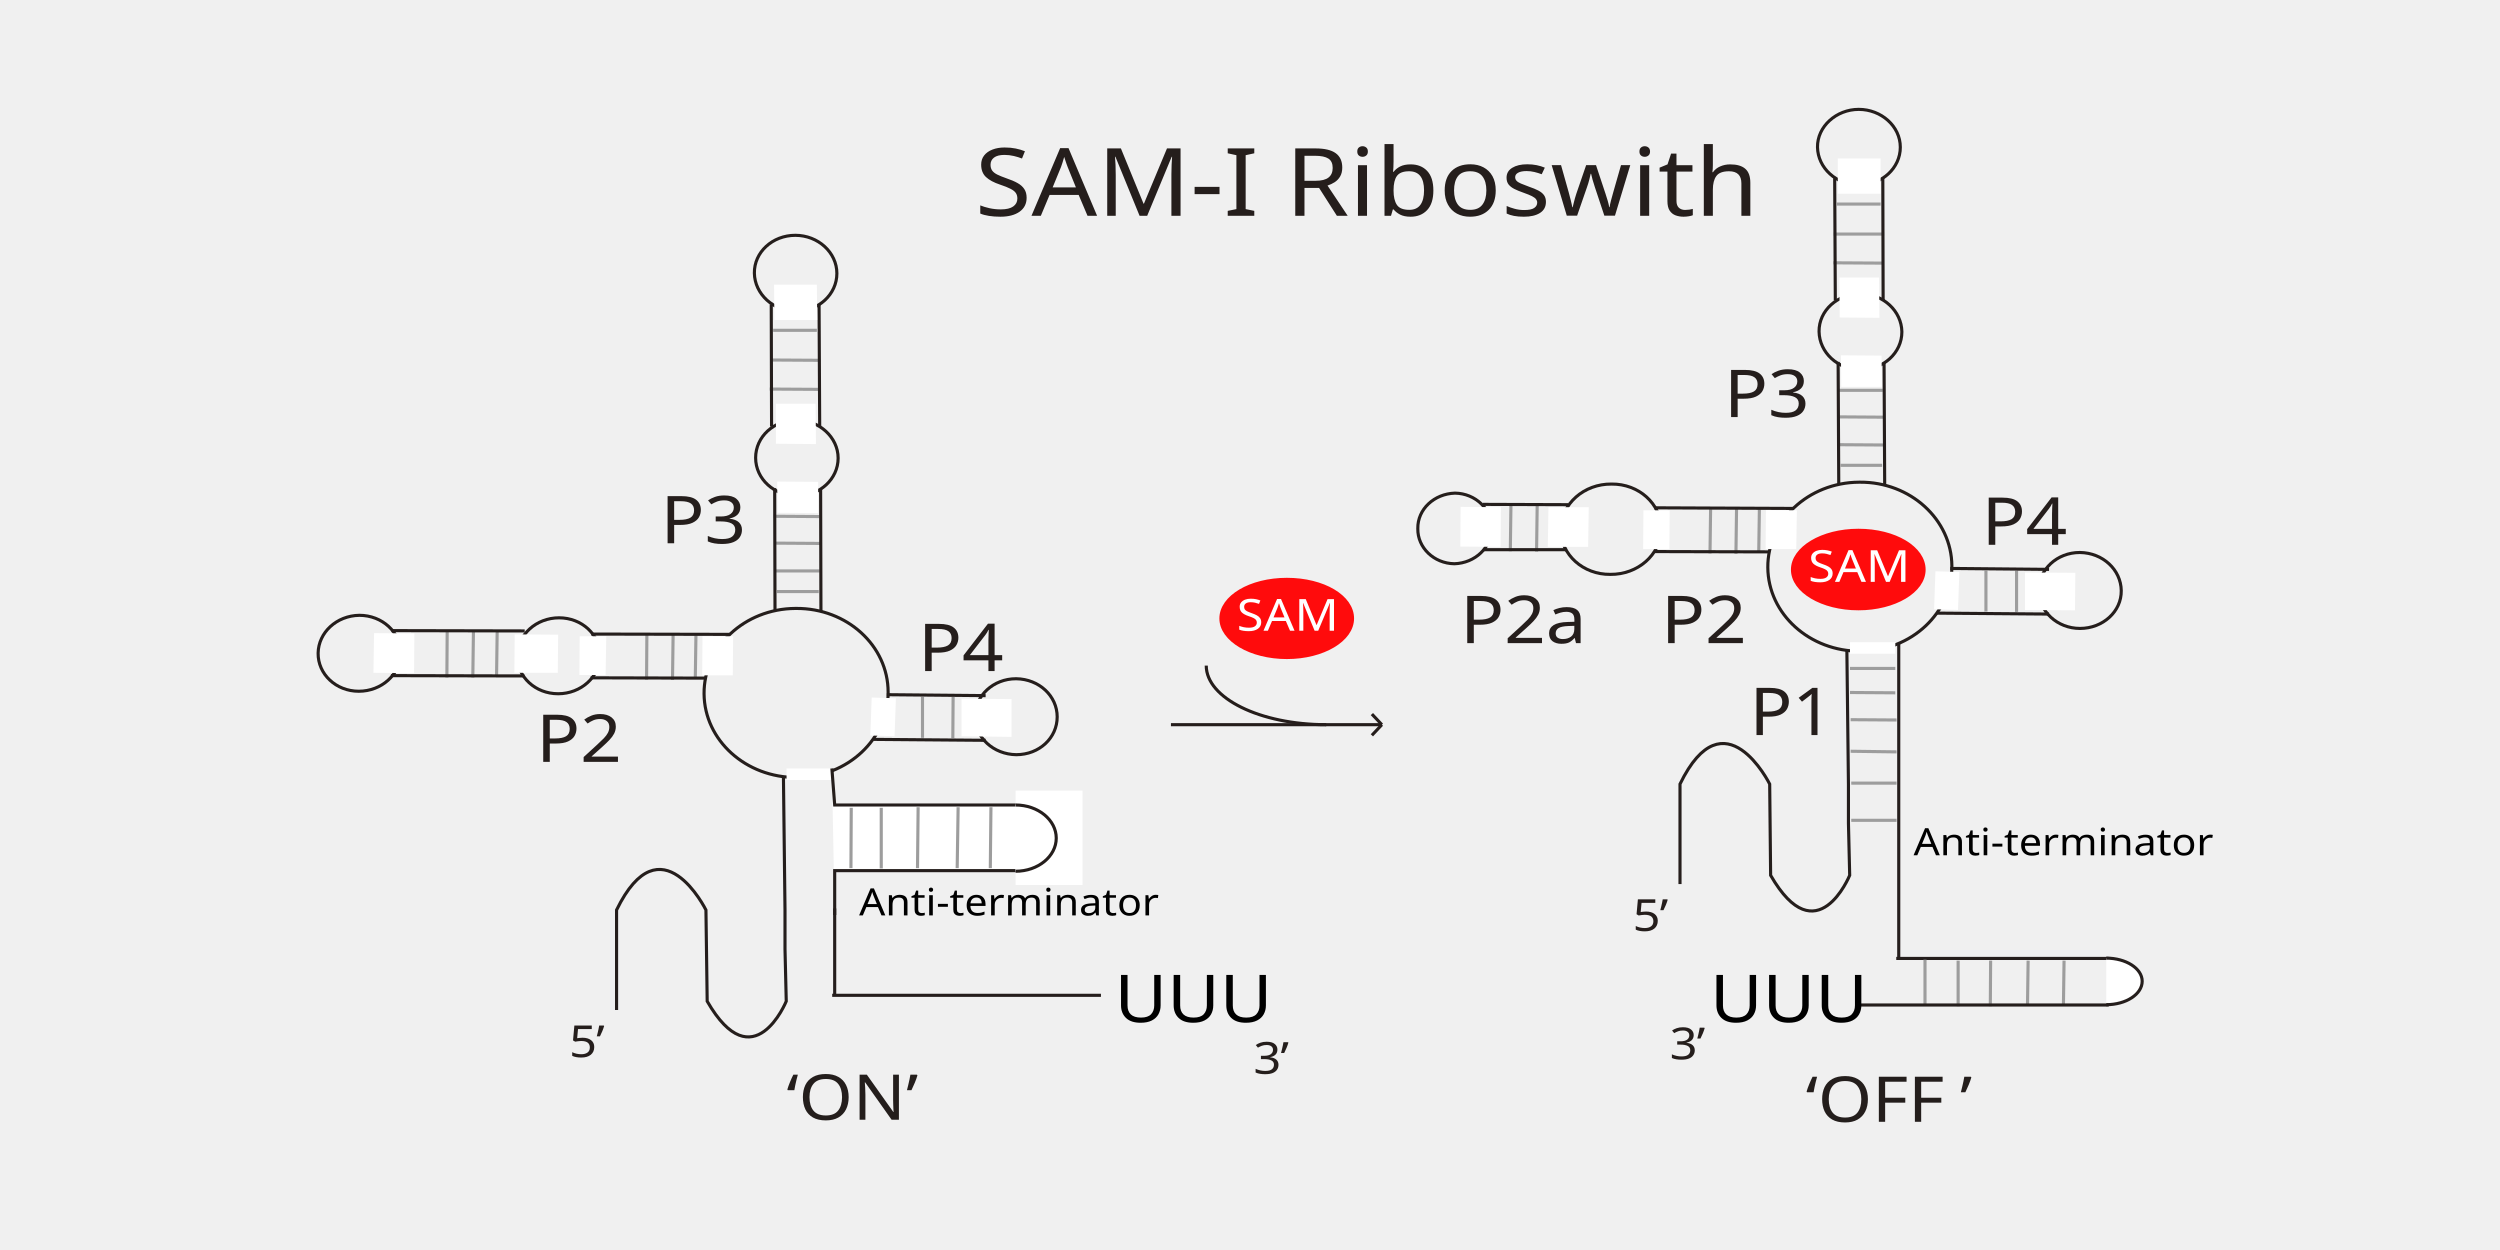
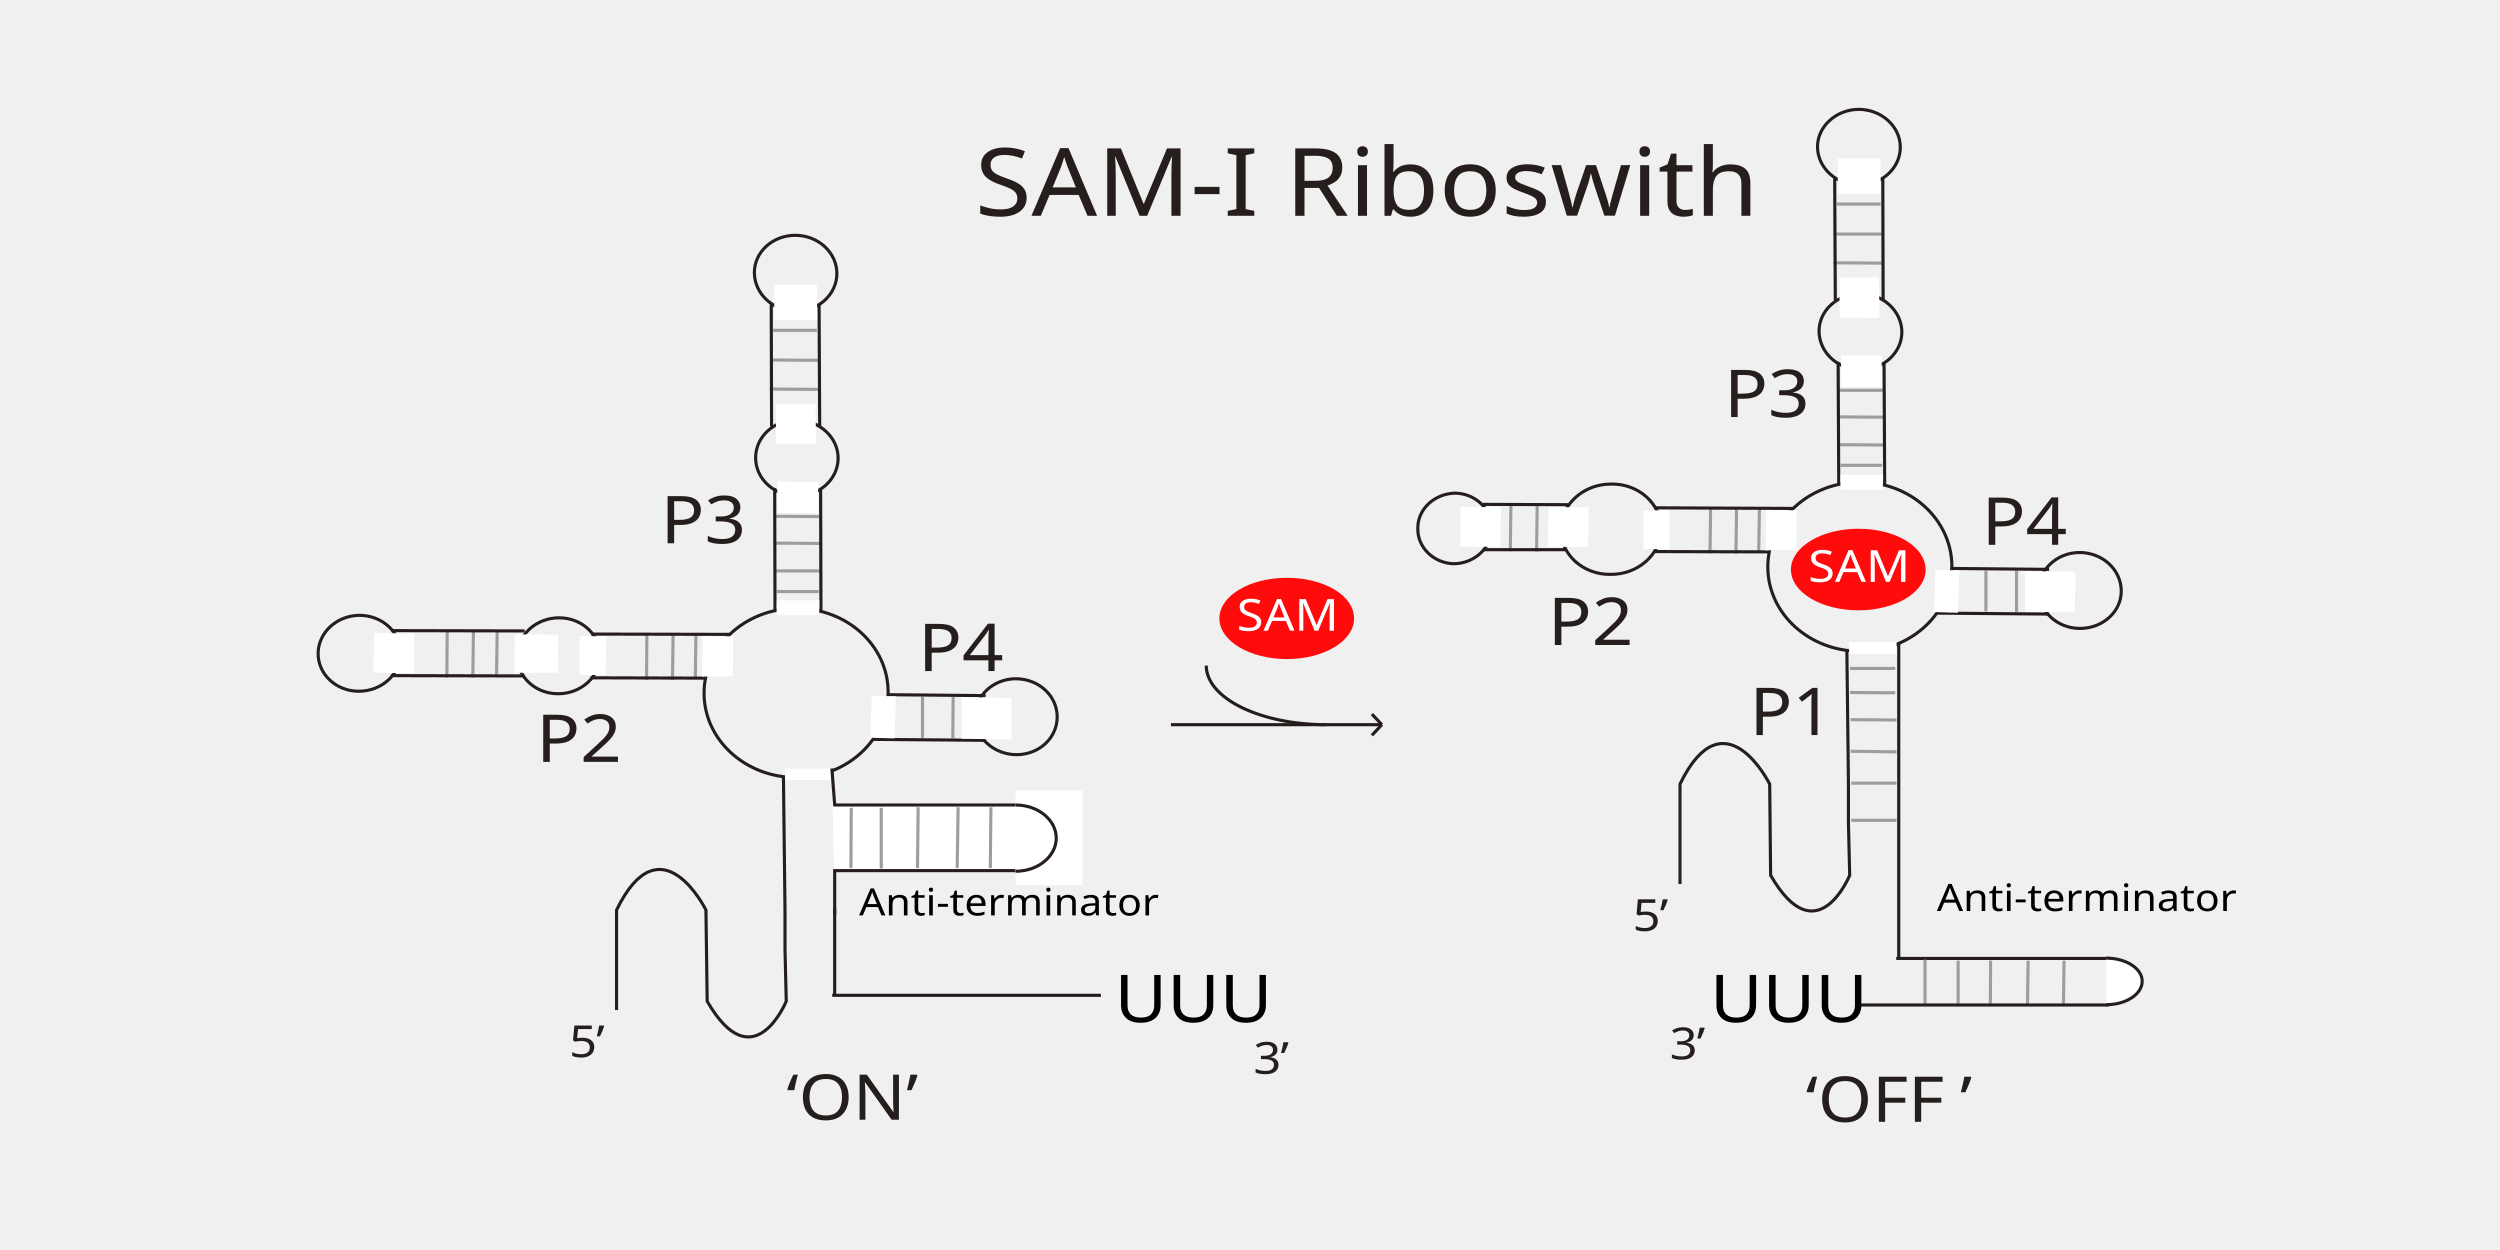
<svg xmlns="http://www.w3.org/2000/svg" version="1.1" id="图层_1" x="0px" y="0px" viewBox="0 0 800 400" style="enable-background:new 0 0 800 400;" xml:space="preserve">
  <style type="text/css">
	.st0{fill:none;stroke:#9D9D9D;}
	.st1{fill:#251E1C;}
	.st2{font-family:'ArialMT';}
	.st3{font-size:21.14px;}
	.st4{fill:none;stroke:#251E1C;}
	.st5{fill:#FFFFFF;stroke:#FFFFFF;}
	.st6{fill:#FFFFFF;stroke:#FFFFFF;stroke-width:0.75;}
	.st7{fill:none;stroke:#251D1B;stroke-miterlimit:10;}
	.st8{fill:#241E1C;}
	.st9{font-size:20.2px;}
- 	.st10{letter-spacing:-0.9;}
- 	.st11{font-size:14.15px;}
- 	.st12{fill:#FF0B0C;stroke:#FF0B0C;stroke-miterlimit:10;}
- 	.st13{fill:#FFFFFF;}
- 	.st14{fill:none;}
- 	.st15{fill:#FFFFFF;stroke:#251E1C;stroke-miterlimit:10;}
- 	.st16{font-size:30.2px;}
- 	.st17{font-size:12.08px;}
+ 	.st10{font-size:14.15px;}
+ 	.st11{fill:#FF0B0C;stroke:#FF0B0C;stroke-miterlimit:10;}
+ 	.st12{fill:#FFFFFF;}
+ 	.st13{fill:none;}
+ 	.st14{fill:#FFFFFF;stroke:#251E1C;stroke-miterlimit:10;}
+ 	.st15{font-size:30.2px;}
+ 	.st16{font-size:12.08px;}
</style>
  <line class="st0" x1="248.6" y1="189.3" x2="262" y2="189.3" />
  <line class="st0" x1="247.8" y1="182.7" x2="262.3" y2="182.7" />
-   <text transform="matrix(1.1 0 0 1 171.5798 243.8054)" class="st1 st2 st3">P2</text>
-   <text transform="matrix(1.1 0 0 1 293.7898 214.735)" class="st1 st2 st3">P4</text>
-   <text transform="matrix(1.1 0 0 1 211.3801 173.8552)" class="st1 st2 st3">P3</text>
+   <text transform="matrix(1.1 0 0 1 171.5801 243.8057)" class="st1 st2 st3">P2</text>
+   <text transform="matrix(1.1 0 0 1 293.79 214.7354)" class="st1 st2 st3">P4</text>
+   <text transform="matrix(1.1 0 0 1 211.3799 173.855)" class="st1 st2 st3">P3</text>
  <line class="st0" x1="305" y1="223" x2="304.9" y2="236.2" />
  <line class="st0" x1="295.2" y1="223" x2="295.2" y2="236.1" />
  <line class="st4" x1="315.4" y1="222.6" x2="283.8" y2="222.3" />
  <line class="st4" x1="315.4" y1="236.9" x2="279.5" y2="236.6" />
  <path class="st4" d="M325.2,241.5c-7.3-0.1-13.2-5.5-13.2-12.2s5.9-12.1,13.1-12.1h0.1c7.3,0.1,13.1,5.5,13.1,12.2  S332.6,241.5,325.2,241.5L325.2,241.5z" />
-   <polygon class="st5" points="308.2,235.1 308.2,224.1 323.2,224.2 323.2,235.3 " />
+   <polygon class="st5" points="308.2,235.9 308.2,223.6 323.2,223.8 323.2,236.1 " />
  <path class="st4" d="M178.9,197.7c7.3,0,13.1,5.4,13.1,12.1v0.1c-0.1,6.7-6.1,12.1-13.4,12.1c-7.3,0-13.1-5.4-13.1-12.1l0,0  C165.6,203.1,171.6,197.7,178.9,197.7z" />
  <line class="st0" x1="222.5" y1="216.8" x2="222.7" y2="203.3" />
  <line class="st0" x1="206.9" y1="217.5" x2="207" y2="202.8" />
  <line class="st0" x1="215.2" y1="217.6" x2="215.4" y2="202.8" />
  <line class="st4" x1="189" y1="216.9" x2="225.9" y2="217" />
  <line class="st4" x1="189.2" y1="202.9" x2="233.5" y2="203" />
  <path class="st4" d="M284.2,221.5c0.1,14.9-12.9,27.2-29.2,27.3s-29.6-11.9-29.7-26.8c-0.1-14.9,12.9-27.2,29.2-27.3h0.3  C271,194.6,284.2,206.6,284.2,221.5L284.2,221.5z" />
-   <polygon class="st6" points="279.3,223.6 286.3,223.8 285.9,235.2 278.9,235 " />
+   <polygon class="st6" points="279.3,223 286.3,223.2 285.9,235.9 278.9,235.7 " />
  <line class="st4" x1="267.1" y1="318.5" x2="267.1" y2="290.7" />
  <line class="st4" x1="266.3" y1="318.5" x2="352.3" y2="318.5" />
  <line class="st7" x1="374.7" y1="231.9" x2="442.2" y2="231.9" />
  <line class="st7" x1="439" y1="235.3" x2="442.2" y2="231.9" />
  <line class="st7" x1="439" y1="228.5" x2="442.2" y2="231.9" />
  <path class="st7" d="M386,213c0,10.4,17.2,18.9,38.4,18.9" />
  <g>
-     <text transform="matrix(1.1 0 0 1 251.6799 358.3249)" class="st8 st2 st9">‘ON</text>
-     <text transform="matrix(1.1 0 0 1 289.95 358.3249)" class="st8 st2 st9 st10">’</text>
+     <text transform="matrix(1.1 0 0 1 251.6797 358.3252)" class="st8 st2 st9">‘ON</text>
+     <text transform="matrix(1.1 0 0 1 289.9502 358.3252)" class="st8 st2 st9">’</text>
  </g>
  <g>
-     <text transform="matrix(1.1 0 0 1 182.1301 338.2751)" class="st1 st2 st11">5</text>
-     <text transform="matrix(1.1 0 0 1 190.78 338.2751)" class="st1 st2 st11 st10">’</text>
+     <text transform="matrix(1.1 0 0 1 182.1299 338.2754)" class="st1 st2 st10">5</text>
+     <text transform="matrix(1.1 0 0 1 190.7803 338.2754)" class="st1 st2 st10">’</text>
  </g>
  <g>
-     <text transform="matrix(1.1 0 0 1 401.0901 343.6052)" class="st1 st2 st11">3</text>
-     <text transform="matrix(1.1 0 0 1 409.74 343.6052)" class="st1 st2 st11 st10">’</text>
+     <text transform="matrix(1.1 0 0 1 401.0898 343.6055)" class="st1 st2 st10">3</text>
+     <text transform="matrix(1.1 0 0 1 409.7402 343.6055)" class="st1 st2 st10">’</text>
  </g>
-   <path class="st12" d="M432.8,197.9c0,6.9-9.4,12.5-21,12.5s-21.1-5.6-21.1-12.5s9.4-12.5,21.1-12.5S432.8,190.9,432.8,197.9z" />
-   <text transform="matrix(1.1 0 0 1 395.7698 201.8351)" class="st13 st2 st11">SAM</text>
-   <path class="st14" d="M113.4,110.1c0,2.3,3,4.1,6.8,4.1" />
-   <path class="st14" d="M139.4,144.2c0.1,11.6-9.9,21-22.5,21.1h-0.1" />
+   <path class="st11" d="M432.8,197.9c0,6.9-9.4,12.5-21,12.5s-21.1-5.6-21.1-12.5s9.4-12.5,21.1-12.5S432.8,190.9,432.8,197.9z" />
+   <text transform="matrix(1.1 0 0 1 395.7695 201.835)" class="st12 st2 st10">SAM</text>
+   <path class="st13" d="M113.4,110.1c0,2.3,3,4.1,6.8,4.1" />
+   <path class="st13" d="M139.4,144.2c0.1,11.6-9.9,21-22.5,21.1h-0.1" />
  <path class="st0" d="M279.9,286.2" />
-   <rect x="251.7" y="245.9" class="st13" width="14.5" height="3.7" />
+   <rect x="251.2" y="245.9" class="st12" width="15" height="3.7" />
  <path class="st4" d="M115,196.9c7.3,0,13.2,5.4,13.2,12.1v0.1c-0.1,6.7-6.1,12.1-13.4,12.1s-13.1-5.5-13-12.2l0,0  C101.9,202.4,107.7,197,115,196.9z" />
  <line class="st0" x1="158.9" y1="216.3" x2="159.1" y2="201.6" />
  <line class="st0" x1="143" y1="216.8" x2="143.1" y2="202.1" />
  <line class="st0" x1="151.3" y1="216.8" x2="151.5" y2="202.1" />
  <line class="st4" x1="125.1" y1="216.2" x2="167.8" y2="216.3" />
  <line class="st4" x1="125.3" y1="201.8" x2="167.9" y2="201.9" />
  <polygon class="st5" points="178.1,203.6 178,214.8 165.1,214.8 165.2,203.5 " />
-   <polygon class="st13" points="234.6,203.6 234.5,216.1 224.7,216.1 224.8,203.6 " />
-   <polygon class="st13" points="132.6,202.7 132.5,215.4 119.5,215.3 119.7,202.6 " />
-   <path class="st15" d="M266.2,245.9l0.9,11.7h58.6c0,0,41.7,7.9,0,21h-58.6v14.2" />
+   <polygon class="st12" points="234.6,203.6 234.5,216.5 224.7,216.5 224.8,203.6 " />
+   <polygon class="st12" points="132.6,202.7 132.5,215.4 119.5,215.3 119.7,202.6 " />
+   <path class="st14" d="M266.2,245.9l0.9,11.7h58.6c0,0,41.7,7.9,0,21h-58.6v14.2" />
  <line class="st0" x1="272.3" y1="277.8" x2="272.4" y2="258.5" />
  <line class="st0" x1="282" y1="277.9" x2="282" y2="258.5" />
  <line class="st0" x1="293.6" y1="277.8" x2="293.8" y2="258.3" />
  <line class="st0" x1="306.3" y1="277.8" x2="306.6" y2="258.3" />
  <line class="st0" x1="316.9" y1="277.8" x2="317.1" y2="258.3" />
-   <polygon class="st13" points="194,203.6 193.8,216 185.4,216 185.5,203.6 " />
-   <path class="st4" d="M268.2,146.6c0,6.7-5.9,12.1-13.1,12.1c-7.3,0-13.3-5.4-13.3-12.2s5.9-12.1,13.1-12.1S268.2,139.9,268.2,146.6z  " />
+   <polygon class="st12" points="194,203.6 193.8,216 185.4,216 185.5,203.6 " />
+   <path class="st4" d="M268.2,146.6c0,6.7-5.9,12.1-13.1,12.1c-7.3,0-13.3-5.4-13.3-12.2s5.9-12.1,13.1-12.1  C262.1,134.4,268.2,139.9,268.2,146.6z" />
  <line class="st0" x1="247.6" y1="165.2" x2="262.2" y2="165.3" />
  <line class="st0" x1="248" y1="173.8" x2="262.6" y2="173.9" />
  <line class="st4" x1="247.9" y1="156.2" x2="248" y2="195.3" />
  <line class="st4" x1="262.6" y1="156.5" x2="262.7" y2="195.7" />
-   <path class="st4" d="M267.8,87.5c0,6.7-5.9,12.1-13.1,12.1s-13.2-5.5-13.3-12.2s5.8-12.1,13.1-12.1  C261.8,75.3,267.8,80.8,267.8,87.5z" />
+   <path class="st4" d="M267.8,87.5c0,6.7-5.9,12.1-13.1,12.1s-13.2-5.5-13.3-12.2s5.8-12.1,13.1-12.1S267.8,80.8,267.8,87.5z" />
  <line class="st0" x1="246.3" y1="124.5" x2="262.3" y2="124.6" />
  <line class="st0" x1="246.5" y1="115.2" x2="262.5" y2="115.3" />
  <line class="st0" x1="247.4" y1="105.7" x2="261.4" y2="105.7" />
  <line class="st4" x1="262.1" y1="97.3" x2="262.3" y2="136.4" />
  <line class="st4" x1="246.8" y1="97.4" x2="246.9" y2="136.5" />
  <polygon class="st5" points="260.6,141.6 248.8,141.5 248.8,129.7 260.5,129.7 " />
-   <polygon class="st13" points="261.5,102.4 247.8,102.4 247.7,91.1 261.4,91.1 " />
-   <polygon class="st13" points="261.8,164.2 248.8,164.1 248.7,154.1 261.8,154.2 " />
+   <polygon class="st12" points="261.5,102.4 247.8,102.4 247.7,91.1 261.4,91.1 " />
+   <polygon class="st12" points="261.8,164.2 248.8,164.1 248.7,154.1 261.8,154.2 " />
  <path class="st4" d="M197.3,323.2v-32c14.2-29.2,28.6,0,28.6,0l0.4,29.2c14.8,25.7,25.3,0,25.3,0l-0.4-16.7v-12.5l-0.5-42.6" />
-   <rect id="_切片_" x="325" y="253" class="st13" width="21.4" height="30.2" />
-   <path class="st15" d="M325,257.6c7.2,0,13,4.8,13,10.6s-5.8,10.6-13,10.6" />
+   <rect id="_切片_" x="325" y="253" class="st12" width="21.4" height="30.2" />
+   <path class="st14" d="M325,257.6c7.2,0,13,4.8,13,10.6s-5.8,10.6-13,10.6" />
  <line class="st0" x1="589" y1="148.9" x2="602.3" y2="148.9" />
  <line class="st0" x1="588.1" y1="142.3" x2="602.6" y2="142.4" />
-   <text transform="matrix(1.07 0 0 1 559.8904 235.2145)" class="st1 st2 st3">P1</text>
-   <text transform="matrix(1.1 0 0 1 467.2698 205.7951)" class="st1 st2 st3">P2a</text>
-   <text transform="matrix(1.1 0 0 1 634.1404 174.3351)" class="st1 st2 st3">P4</text>
-   <text transform="matrix(1.1 0 0 1 551.7 133.465)" class="st1 st2 st3">P3</text>
+   <text transform="matrix(1.07 0 0 1 559.8906 235.2148)" class="st1 st2 st3">P1</text>
+   <text transform="matrix(1.1 0 0 1 634.1406 174.335)" class="st1 st2 st3">P4</text>
+   <text transform="matrix(1.1 0 0 1 551.7002 133.4648)" class="st1 st2 st3">P3</text>
  <line class="st0" x1="645.3" y1="182.6" x2="645.3" y2="195.8" />
  <line class="st0" x1="635.5" y1="182.6" x2="635.5" y2="195.7" />
  <line class="st4" x1="655.7" y1="182.2" x2="624.1" y2="181.9" />
  <line class="st4" x1="655.7" y1="196.5" x2="619.8" y2="196.2" />
  <path class="st4" d="M665.6,201.1c-7.3,0-13.2-5.5-13.2-12.2s5.9-12.1,13.1-12.1h0.1c7.3,0.1,13.1,5.5,13.2,12.2  S672.9,201.1,665.6,201.1L665.6,201.1z" />
-   <polygon class="st5" points="648.5,194.7 648.5,183.7 663.6,183.8 663.5,194.8 " />
+   <polygon class="st5" points="648.5,195.3 648.5,183.3 663.6,183.4 663.5,195.4 " />
  <path class="st4" d="M515.7,154.9c8.7-0.1,15.8,6.3,15.9,14.3c0,0.1,0,0.1,0,0.2c-0.2,8.1-7.5,14.5-16.3,14.4  c-8.7,0.1-15.8-6.3-15.9-14.3v-0.1C499.6,161.2,506.9,154.8,515.7,154.9z" />
  <line class="st0" x1="562.8" y1="176.5" x2="563" y2="163" />
  <line class="st0" x1="547.2" y1="177.1" x2="547.4" y2="162.4" />
  <line class="st0" x1="555.5" y1="177.2" x2="555.7" y2="162.5" />
  <line class="st4" x1="529.3" y1="176.5" x2="566.2" y2="176.6" />
  <line class="st4" x1="529.5" y1="162.5" x2="573.9" y2="162.7" />
  <path class="st4" d="M624.6,181.1c0.1,15-12.9,27.2-29.2,27.3s-29.6-11.9-29.7-26.8s12.9-27.2,29.2-27.3h0.3  C611.3,154.2,624.5,166.2,624.6,181.1z" />
-   <polygon class="st6" points="619.7,183.2 626.6,183.4 626.2,194.8 619.3,194.6 " />
+   <polygon class="st6" points="619.7,182.7 626.6,182.9 626.2,195.7 619.3,195.5 " />
  <line class="st4" x1="607.6" y1="205.8" x2="607.6" y2="306.7" />
  <g>
-     <text transform="matrix(1.1 0 0 1 577.8396 358.985)" class="st8 st2 st9">‘OFF</text>
-     <text transform="matrix(1.1 0 0 1 627.2 358.985)" class="st8 st2 st9 st10">’</text>
+     <text transform="matrix(1.1 0 0 1 577.8398 358.9854)" class="st8 st2 st9">‘OFF</text>
+     <text transform="matrix(1.1 0 0 1 627.2002 358.9854)" class="st8 st2 st9">’</text>
  </g>
  <g>
-     <text transform="matrix(1.1 0 0 1 522.4597 297.8952)" class="st1 st2 st11">5</text>
-     <text transform="matrix(1.1 0 0 1 531.1101 297.8952)" class="st1 st2 st11 st10">’</text>
+     <text transform="matrix(1.1 0 0 1 522.46 297.8955)" class="st1 st2 st10">5</text>
+     <text transform="matrix(1.1 0 0 1 531.1104 297.8955)" class="st1 st2 st10">’</text>
  </g>
  <g>
-     <text transform="matrix(1.1 0 0 1 534.2996 338.9645)" class="st1 st2 st11">3</text>
-     <text transform="matrix(1.1 0 0 1 542.95 338.9645)" class="st1 st2 st11 st10">’</text>
+     <text transform="matrix(1.1 0 0 1 534.2998 338.9648)" class="st1 st2 st10">3</text>
+     <text transform="matrix(1.1 0 0 1 542.9502 338.9648)" class="st1 st2 st10">’</text>
  </g>
-   <path class="st14" d="M453.7,69.7c0,2.3,3,4.2,6.8,4.2" />
-   <path class="st14" d="M479.7,103.8c0.1,11.6-10,21-22.5,21.1h-0.1" />
+   <path class="st13" d="M453.7,69.7c0,2.3,3,4.2,6.8,4.2" />
+   <path class="st13" d="M479.7,103.8c0.1,11.6-10,21-22.5,21.1h-0.1" />
  <path class="st0" d="M620.2,245.8" />
-   <rect x="592" y="205.5" class="st13" width="14.5" height="3.7" />
+   <rect x="591.7" y="205.5" class="st12" width="15.2" height="3.7" />
  <path class="st4" d="M465.6,157.8c6.6,0.1,11.8,5.2,11.7,11.2v0.1c0,6.1-5.3,11.1-11.9,11.3c-6.6-0.1-11.8-5.2-11.7-11.2v-0.1  C453.6,163,458.9,158,465.6,157.8z" />
  <line class="st0" x1="483.3" y1="176.4" x2="483.5" y2="161.7" />
  <line class="st0" x1="491.7" y1="176.5" x2="491.9" y2="161.7" />
  <line class="st4" x1="474.6" y1="175.9" x2="501.2" y2="175.9" />
  <line class="st4" x1="474.5" y1="161.4" x2="501.8" y2="161.5" />
-   <polygon class="st13" points="575,163.3 574.8,175.7 565,175.7 565.1,163.2 " />
-   <polygon class="st13" points="480.3,162.3 480.2,175 467.3,174.9 467.4,162.2 " />
-   <polygon class="st13" points="534.3,163.3 534.2,175.7 525.8,175.7 525.9,163.3 " />
-   <path class="st4" d="M608.6,106.2c0,6.7-5.9,12.1-13.2,12.1s-13.2-5.5-13.3-12.2s5.9-12.1,13.2-12.1S608.5,99.5,608.6,106.2z" />
+   <polygon class="st12" points="575,163.3 574.8,176.1 565,176.1 565.1,163.2 " />
+   <polygon class="st12" points="480.3,162.3 480.2,175 467.3,174.9 467.4,162.2 " />
+   <polygon class="st12" points="534.3,163.3 534.2,175.7 525.8,175.7 525.9,163.3 " />
+   <path class="st4" d="M608.6,106.2c0,6.7-5.9,12.1-13.2,12.1s-13.2-5.5-13.3-12.2S588,94,595.3,94S608.5,99.5,608.6,106.2z" />
  <line class="st0" x1="587.9" y1="124.9" x2="602.5" y2="124.9" />
  <line class="st0" x1="588.4" y1="133.4" x2="602.9" y2="133.5" />
  <line class="st4" x1="588.2" y1="115.8" x2="588.4" y2="154.9" />
  <line class="st4" x1="602.9" y1="116.1" x2="603.1" y2="155.3" />
-   <path class="st4" d="M608.1,47.1c0,6.7-5.9,12.1-13.2,12.1s-13.2-5.5-13.3-12.1S587.6,35,594.8,35S608.1,40.4,608.1,47.1z" />
+   <path class="st4" d="M608.1,47.1c0,6.7-5.9,12.1-13.2,12.1s-13.2-5.5-13.3-12.1s6-12.1,13.2-12.1S608.1,40.4,608.1,47.1z" />
  <line class="st0" x1="586.7" y1="84.1" x2="602.7" y2="84.2" />
  <line class="st0" x1="586.8" y1="74.9" x2="602.9" y2="74.9" />
  <line class="st0" x1="587.8" y1="65.3" x2="601.8" y2="65.3" />
  <line class="st4" x1="602.5" y1="56.9" x2="602.6" y2="96" />
  <line class="st4" x1="587.1" y1="57" x2="587.3" y2="96.1" />
  <polygon class="st5" points="600.9,101.2 589.2,101.1 589.1,89.3 600.8,89.3 " />
-   <polygon class="st13" points="601.8,62 588.1,62 588.1,50.7 601.8,50.7 " />
-   <polygon class="st13" points="602.2,123.8 589.2,123.8 589.1,113.7 602.1,113.8 " />
+   <polygon class="st12" points="601.8,62 588.1,62 588.1,50.7 601.8,50.7 " />
+   <polygon class="st12" points="602.2,123.8 589.2,123.8 589.1,113.7 602.1,113.8 " />
  <path class="st4" d="M537.6,282.9v-32c14.2-29.2,28.7,0,28.7,0l0.3,29.2c14.8,25.7,25.3,0,25.3,0l-0.4-16.7v-12.5l-0.5-42.6" />
-   <path class="st12" d="M615.7,182.3c0,6.9-9.4,12.5-21,12.5s-21.1-5.6-21.1-12.5s9.4-12.6,21.1-12.6S615.7,175.3,615.7,182.3z" />
-   <text transform="matrix(1.1 0 0 1 578.6296 186.2048)" class="st13 st2 st11">SAM</text>
+   <path class="st11" d="M615.7,182.3c0,6.9-9.4,12.5-21,12.5s-21.1-5.6-21.1-12.5s9.4-12.6,21.1-12.6S615.7,175.3,615.7,182.3z" />
+   <text transform="matrix(1.1 0 0 1 578.6299 186.2046)" class="st12 st2 st10">SAM</text>
  <line class="st4" x1="674.8" y1="306.7" x2="606.8" y2="306.7" />
  <line class="st0" x1="616" y1="321.3" x2="616" y2="307.1" />
  <line class="st0" x1="626.6" y1="322" x2="626.6" y2="307.4" />
  <line class="st0" x1="636.9" y1="322" x2="637" y2="307.4" />
  <line class="st0" x1="648.8" y1="321.6" x2="649" y2="307.4" />
  <line class="st0" x1="660.3" y1="321.6" x2="660.5" y2="307.4" />
-   <path class="st15" d="M674,306.6c6.3,0,11.5,3.3,11.5,7.4s-5.1,7.5-11.5,7.5" />
+   <path class="st14" d="M674,306.6c6.3,0,11.5,3.3,11.5,7.4s-5.1,7.5-11.5,7.5" />
  <polyline class="st4" points="674.8,321.6 594.8,321.6 594.8,319.8 " />
-   <polygon class="st13" points="508.4,162.3 508.2,175 495.3,175 495.5,162.3 " />
+   <polygon class="st12" points="508.4,162.3 508.2,175 495.3,175 495.5,162.3 " />
  <line class="st0" x1="592" y1="213.9" x2="606.5" y2="213.9" />
  <line class="st0" x1="592" y1="221.6" x2="606.5" y2="221.7" />
  <line class="st0" x1="592.2" y1="230.3" x2="606.9" y2="230.4" />
  <line class="st0" x1="592.2" y1="240.4" x2="606.9" y2="240.6" />
  <line class="st0" x1="592.4" y1="250.6" x2="606.9" y2="250.6" />
  <line class="st0" x1="592.4" y1="262.5" x2="606.9" y2="262.5" />
-   <text transform="matrix(1.09 0 0 1 311.9998 69.0549)" class="st1 st2 st16">SAM-I Riboswith</text>
-   <text transform="matrix(1.09 0 0 1 356.6501 327.0651)" class="st2 st3">UUU</text>
-   <text transform="matrix(1.09 0 0 1 547.1902 327.0651)" class="st2 st3">UUU</text>
-   <text transform="matrix(1.09 0 0 1 274.9099 292.9352)" class="st2 st17">Anti-terminator</text>
-   <text transform="matrix(1.09 0 0 1 612.3396 273.6852)" class="st2 st17">Anti-terminator</text>
-   <text transform="matrix(1.1 0 0 1 531.5496 205.7951)" class="st1 st2 st3">P2</text>
+   <text transform="matrix(1.09 0 0 1 312 69.0547)" class="st1 st2 st15">SAM-I Riboswith</text>
+   <text transform="matrix(1.09 0 0 1 356.6504 327.0654)" class="st2 st3">UUU</text>
+   <text transform="matrix(1.09 0 0 1 547.1904 327.0654)" class="st2 st3">UUU</text>
+   <text transform="matrix(1.09 0 0 1 274.9102 292.9355)" class="st2 st16">Anti-terminator</text>
+   <text transform="matrix(1.09 0 0 1 619.8 291.5222)" class="st2 st16">Anti-terminator</text>
+   <text transform="matrix(1.1 0 0 1 495.3 206.4064)" class="st1 st2 st3">P2</text>
+   <polygon class="st12" points="262.2,192.1 262.1,196.9 248.5,196.9 248.6,192.1 " />
+   <polygon class="st12" points="602.6,151.9 602.5,156.7 588.9,156.7 589,151.9 " />
</svg>
